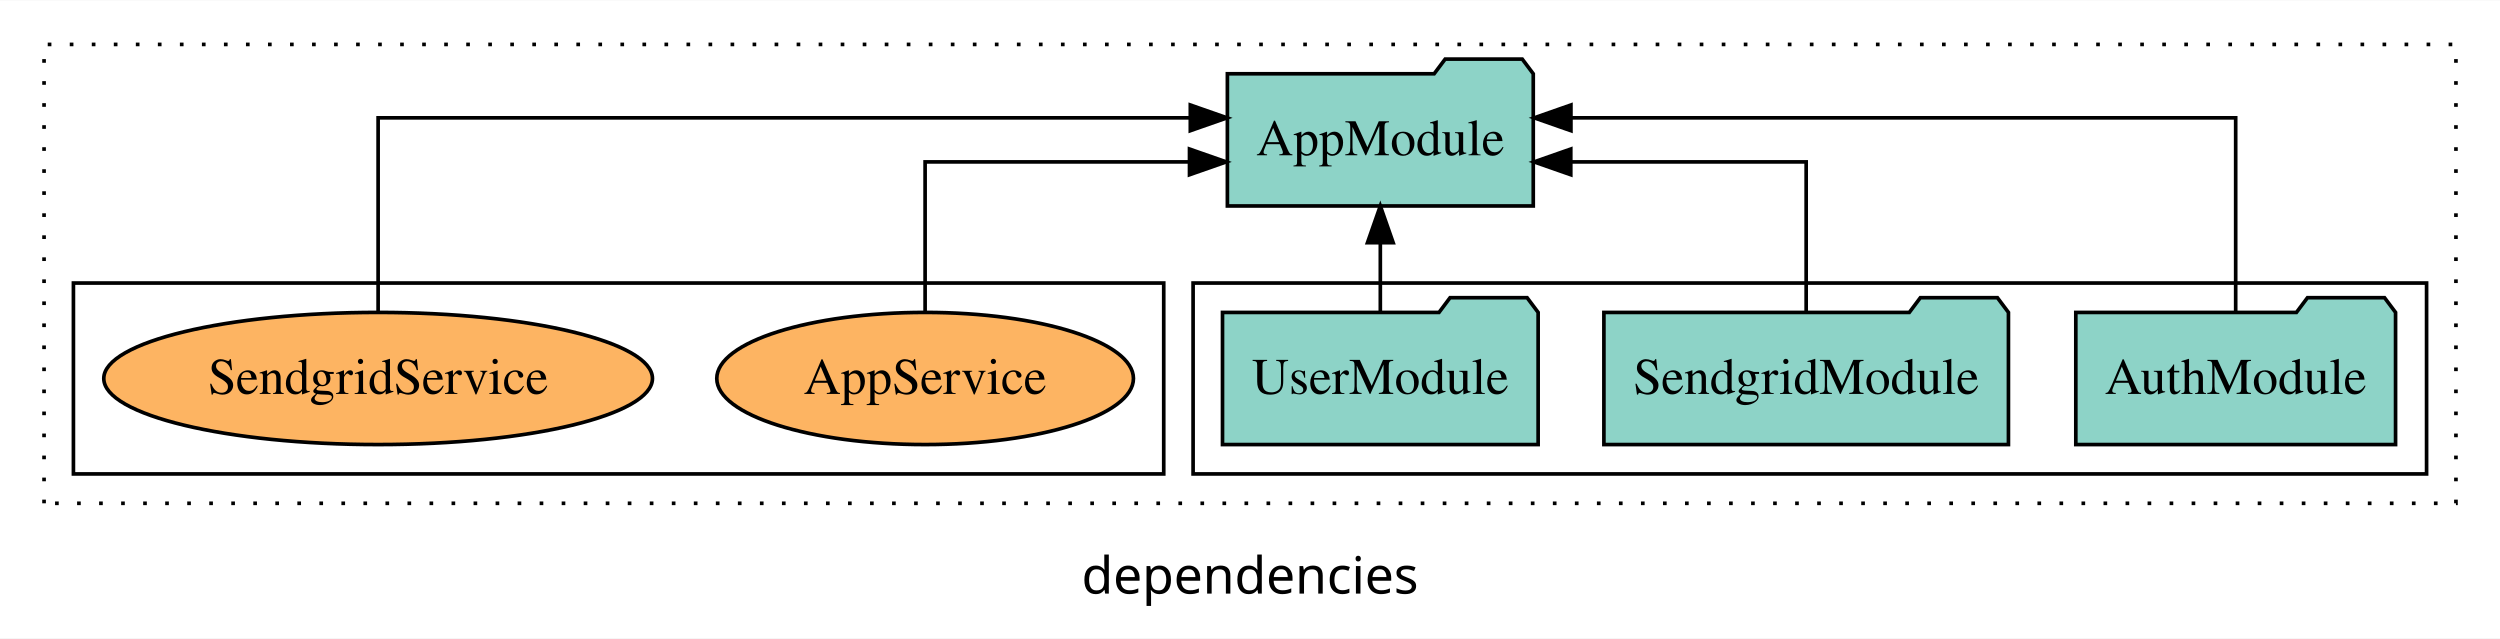
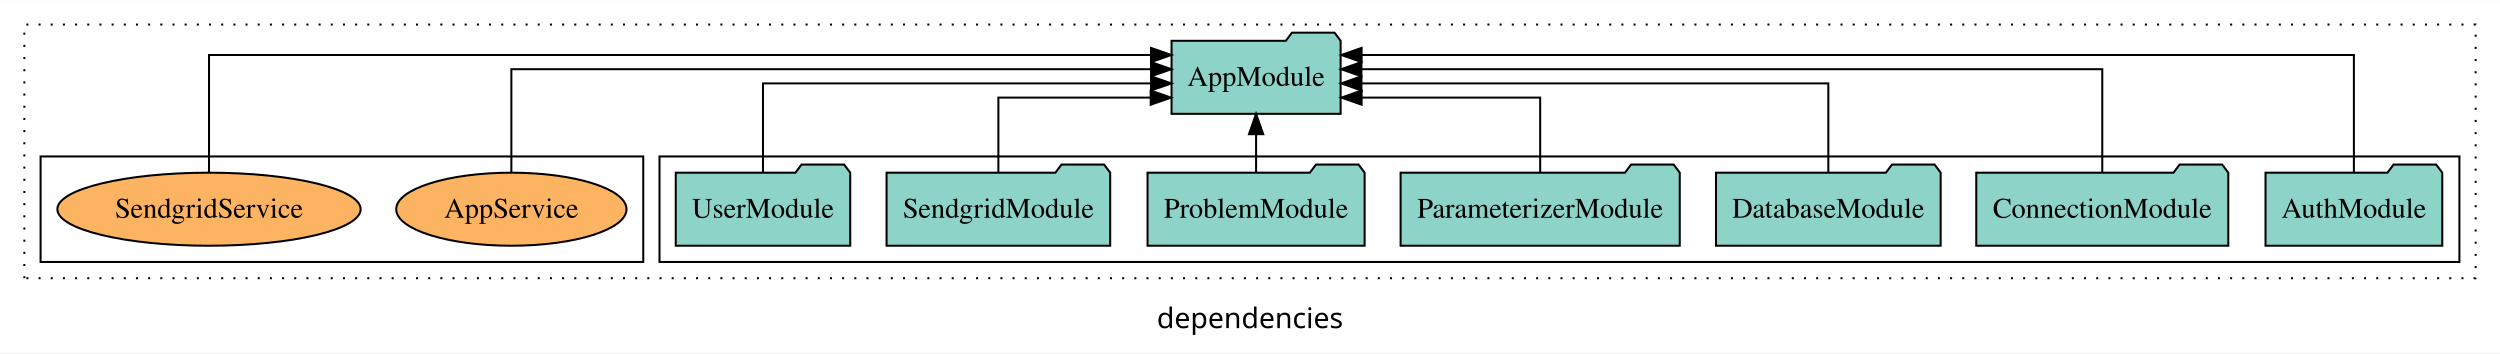
- <svg xmlns="http://www.w3.org/2000/svg" width="681pt" height="174pt" viewBox="0.00 0.00 681.00 173.80">
+ <svg xmlns="http://www.w3.org/2000/svg" width="1232pt" height="174pt" viewBox="0.00 0.00 1232.00 173.80">
  <g id="graph0" class="graph" transform="scale(1 1) rotate(0) translate(4 169.8)">
-     <polygon fill="white" stroke="transparent" points="-4,4 -4,-169.8 677,-169.8 677,4 -4,4" />
-     <text text-anchor="middle" x="336.5" y="-8.2" font-family="sans-serif" font-size="14.00">dependencies</text>
+     <polygon fill="white" stroke="transparent" points="-4,4 -4,-169.8 1228,-169.8 1228,4 -4,4" />
+     <text text-anchor="middle" x="612" y="-8.2" font-family="sans-serif" font-size="14.00">dependencies</text>
    <g id="clust1" class="cluster">
-       <polygon fill="none" stroke="black" stroke-dasharray="1,5" points="8,-32.8 8,-157.8 665,-157.8 665,-32.8 8,-32.8" />
+       <polygon fill="none" stroke="black" stroke-dasharray="1,5" points="8,-32.8 8,-157.8 1216,-157.8 1216,-32.8 8,-32.8" />
    </g>
    <g id="clust3" class="cluster">
-       <polygon fill="none" stroke="black" points="321,-40.8 321,-92.8 657,-92.8 657,-40.8 321,-40.8" />
+       <polygon fill="none" stroke="black" points="321,-40.8 321,-92.8 1208,-92.8 1208,-40.8 321,-40.8" />
    </g>
    <g id="clust6" class="cluster">
      <polygon fill="none" stroke="black" points="16,-40.8 16,-92.8 313,-92.8 313,-40.8 16,-40.8" />
    </g>
    <g id="node1" class="node">
-       <polygon fill="#8dd3c7" stroke="black" points="648.55,-84.8 645.55,-88.8 624.55,-88.8 621.55,-84.8 561.45,-84.8 561.45,-48.8 648.55,-48.8 648.55,-84.8" />
-       <text text-anchor="middle" x="605" y="-62.6" font-family="Times,serif" font-size="14.00">AuthModule</text>
+       <polygon fill="#8dd3c7" stroke="black" points="1199.55,-84.8 1196.55,-88.8 1175.55,-88.8 1172.55,-84.8 1112.45,-84.8 1112.45,-48.8 1199.55,-48.8 1199.55,-84.8" />
+       <text text-anchor="middle" x="1156" y="-62.6" font-family="Times,serif" font-size="14.00">AuthModule</text>
+     </g>
+     <g id="node8" class="node">
+       <polygon fill="#8dd3c7" stroke="black" points="656.66,-149.8 653.66,-153.8 632.66,-153.8 629.66,-149.8 573.34,-149.8 573.34,-113.8 656.66,-113.8 656.66,-149.8" />
+       <text text-anchor="middle" x="615" y="-127.6" font-family="Times,serif" font-size="14.00">AppModule</text>
+     </g>
+     <g id="edge1" class="edge">
+       <path fill="none" stroke="black" d="M1156,-84.81C1156,-107.29 1156,-142.8 1156,-142.8 1156,-142.8 667,-142.8 667,-142.8" />
+       <polygon fill="black" stroke="black" points="667,-139.3 657,-142.8 667,-146.3 667,-139.3" />
+     </g>
+     <g id="node2" class="node">
+       <polygon fill="#8dd3c7" stroke="black" points="1094.1,-84.8 1091.1,-88.8 1070.1,-88.8 1067.1,-84.8 969.9,-84.8 969.9,-48.8 1094.1,-48.8 1094.1,-84.8" />
+       <text text-anchor="middle" x="1032" y="-62.6" font-family="Times,serif" font-size="14.00">ConnectionModule</text>
+     </g>
+     <g id="edge2" class="edge">
+       <path fill="none" stroke="black" d="M1032,-84.93C1032,-105.37 1032,-135.8 1032,-135.8 1032,-135.8 666.89,-135.8 666.89,-135.8" />
+       <polygon fill="black" stroke="black" points="666.89,-132.3 656.89,-135.8 666.89,-139.3 666.89,-132.3" />
+     </g>
+     <g id="node3" class="node">
+       <polygon fill="#8dd3c7" stroke="black" points="952.36,-84.8 949.36,-88.8 928.36,-88.8 925.36,-84.8 841.64,-84.8 841.64,-48.8 952.36,-48.8 952.36,-84.8" />
+       <text text-anchor="middle" x="897" y="-62.6" font-family="Times,serif" font-size="14.00">DatabaseModule</text>
+     </g>
+     <g id="edge3" class="edge">
+       <path fill="none" stroke="black" d="M897,-85.07C897,-103.36 897,-128.8 897,-128.8 897,-128.8 666.91,-128.8 666.91,-128.8" />
+       <polygon fill="black" stroke="black" points="666.91,-125.3 656.91,-128.8 666.91,-132.3 666.91,-125.3" />
    </g>
    <g id="node4" class="node">
-       <polygon fill="#8dd3c7" stroke="black" points="413.66,-149.8 410.66,-153.8 389.66,-153.8 386.66,-149.8 330.34,-149.8 330.34,-113.8 413.66,-113.8 413.66,-149.8" />
-       <text text-anchor="middle" x="372" y="-127.6" font-family="Times,serif" font-size="14.00">AppModule</text>
+       <polygon fill="#8dd3c7" stroke="black" points="823.78,-84.8 820.78,-88.8 799.78,-88.8 796.78,-84.8 686.22,-84.8 686.22,-48.8 823.78,-48.8 823.78,-84.8" />
+       <text text-anchor="middle" x="755" y="-62.6" font-family="Times,serif" font-size="14.00">ParameterizerModule</text>
    </g>
-     <g id="edge1" class="edge">
-       <path fill="none" stroke="black" d="M605,-85.08C605,-106.12 605,-137.8 605,-137.8 605,-137.8 423.92,-137.8 423.92,-137.8" />
-       <polygon fill="black" stroke="black" points="423.92,-134.3 413.92,-137.8 423.92,-141.3 423.92,-134.3" />
+     <g id="edge4" class="edge">
+       <path fill="none" stroke="black" d="M755,-84.81C755,-100.85 755,-121.8 755,-121.8 755,-121.8 667,-121.8 667,-121.8" />
+       <polygon fill="black" stroke="black" points="667,-118.3 657,-121.8 667,-125.3 667,-118.3" />
    </g>
-     <g id="node2" class="node">
+     <g id="node5" class="node">
+       <polygon fill="#8dd3c7" stroke="black" points="668.49,-84.8 665.49,-88.8 644.49,-88.8 641.49,-84.8 561.51,-84.8 561.51,-48.8 668.49,-48.8 668.49,-84.8" />
+       <text text-anchor="middle" x="615" y="-62.6" font-family="Times,serif" font-size="14.00">ProblemModule</text>
+     </g>
+     <g id="edge5" class="edge">
+       <path fill="none" stroke="black" d="M615,-84.91C615,-84.91 615,-103.79 615,-103.79" />
+       <polygon fill="black" stroke="black" points="611.5,-103.79 615,-113.79 618.5,-103.79 611.5,-103.79" />
+     </g>
+     <g id="node6" class="node">
      <polygon fill="#8dd3c7" stroke="black" points="543.1,-84.8 540.1,-88.8 519.1,-88.8 516.1,-84.8 432.9,-84.8 432.9,-48.8 543.1,-48.8 543.1,-84.8" />
      <text text-anchor="middle" x="488" y="-62.6" font-family="Times,serif" font-size="14.00">SendgridModule</text>
    </g>
-     <g id="edge2" class="edge">
-       <path fill="none" stroke="black" d="M488,-84.82C488,-102.17 488,-125.8 488,-125.8 488,-125.8 423.88,-125.8 423.88,-125.8" />
-       <polygon fill="black" stroke="black" points="423.88,-122.3 413.88,-125.8 423.88,-129.3 423.88,-122.3" />
+     <g id="edge6" class="edge">
+       <path fill="none" stroke="black" d="M488,-84.81C488,-100.85 488,-121.8 488,-121.8 488,-121.8 563.06,-121.8 563.06,-121.8" />
+       <polygon fill="black" stroke="black" points="563.06,-125.3 573.06,-121.8 563.06,-118.3 563.06,-125.3" />
    </g>
-     <g id="node3" class="node">
+     <g id="node7" class="node">
      <polygon fill="#8dd3c7" stroke="black" points="414.99,-84.8 411.99,-88.8 390.99,-88.8 387.99,-84.8 329.01,-84.8 329.01,-48.8 414.99,-48.8 414.99,-84.8" />
      <text text-anchor="middle" x="372" y="-62.6" font-family="Times,serif" font-size="14.00">UserModule</text>
    </g>
-     <g id="edge3" class="edge">
-       <path fill="none" stroke="black" d="M372,-84.91C372,-84.91 372,-103.79 372,-103.79" />
-       <polygon fill="black" stroke="black" points="368.5,-103.79 372,-113.79 375.5,-103.79 368.5,-103.79" />
+     <g id="edge7" class="edge">
+       <path fill="none" stroke="black" d="M372,-85.07C372,-103.36 372,-128.8 372,-128.8 372,-128.8 563.23,-128.8 563.23,-128.8" />
+       <polygon fill="black" stroke="black" points="563.23,-132.3 573.23,-128.8 563.23,-125.3 563.23,-132.3" />
    </g>
-     <g id="node5" class="node">
+     <g id="node9" class="node">
      <ellipse fill="#fdb462" stroke="black" cx="248" cy="-66.8" rx="56.75" ry="18" />
      <text text-anchor="middle" x="248" y="-62.6" font-family="Times,serif" font-size="14.00">AppService</text>
    </g>
-     <g id="edge4" class="edge">
-       <path fill="none" stroke="black" d="M248,-84.82C248,-102.17 248,-125.8 248,-125.8 248,-125.8 320.02,-125.8 320.02,-125.8" />
-       <polygon fill="black" stroke="black" points="320.02,-129.3 330.02,-125.8 320.02,-122.3 320.02,-129.3" />
+     <g id="edge8" class="edge">
+       <path fill="none" stroke="black" d="M248,-84.93C248,-105.37 248,-135.8 248,-135.8 248,-135.8 563.26,-135.8 563.26,-135.8" />
+       <polygon fill="black" stroke="black" points="563.26,-139.3 573.26,-135.8 563.26,-132.3 563.26,-139.3" />
    </g>
-     <g id="node6" class="node">
+     <g id="node10" class="node">
      <ellipse fill="#fdb462" stroke="black" cx="99" cy="-66.8" rx="74.73" ry="18" />
      <text text-anchor="middle" x="99" y="-62.6" font-family="Times,serif" font-size="14.00">SendgridService</text>
    </g>
-     <g id="edge5" class="edge">
-       <path fill="none" stroke="black" d="M99,-85.08C99,-106.12 99,-137.8 99,-137.8 99,-137.8 320.24,-137.8 320.24,-137.8" />
-       <polygon fill="black" stroke="black" points="320.24,-141.3 330.24,-137.8 320.24,-134.3 320.24,-141.3" />
+     <g id="edge9" class="edge">
+       <path fill="none" stroke="black" d="M99,-84.81C99,-107.29 99,-142.8 99,-142.8 99,-142.8 563.21,-142.8 563.21,-142.8" />
+       <polygon fill="black" stroke="black" points="563.21,-146.3 573.21,-142.8 563.21,-139.3 563.21,-146.3" />
    </g>
  </g>
</svg>
